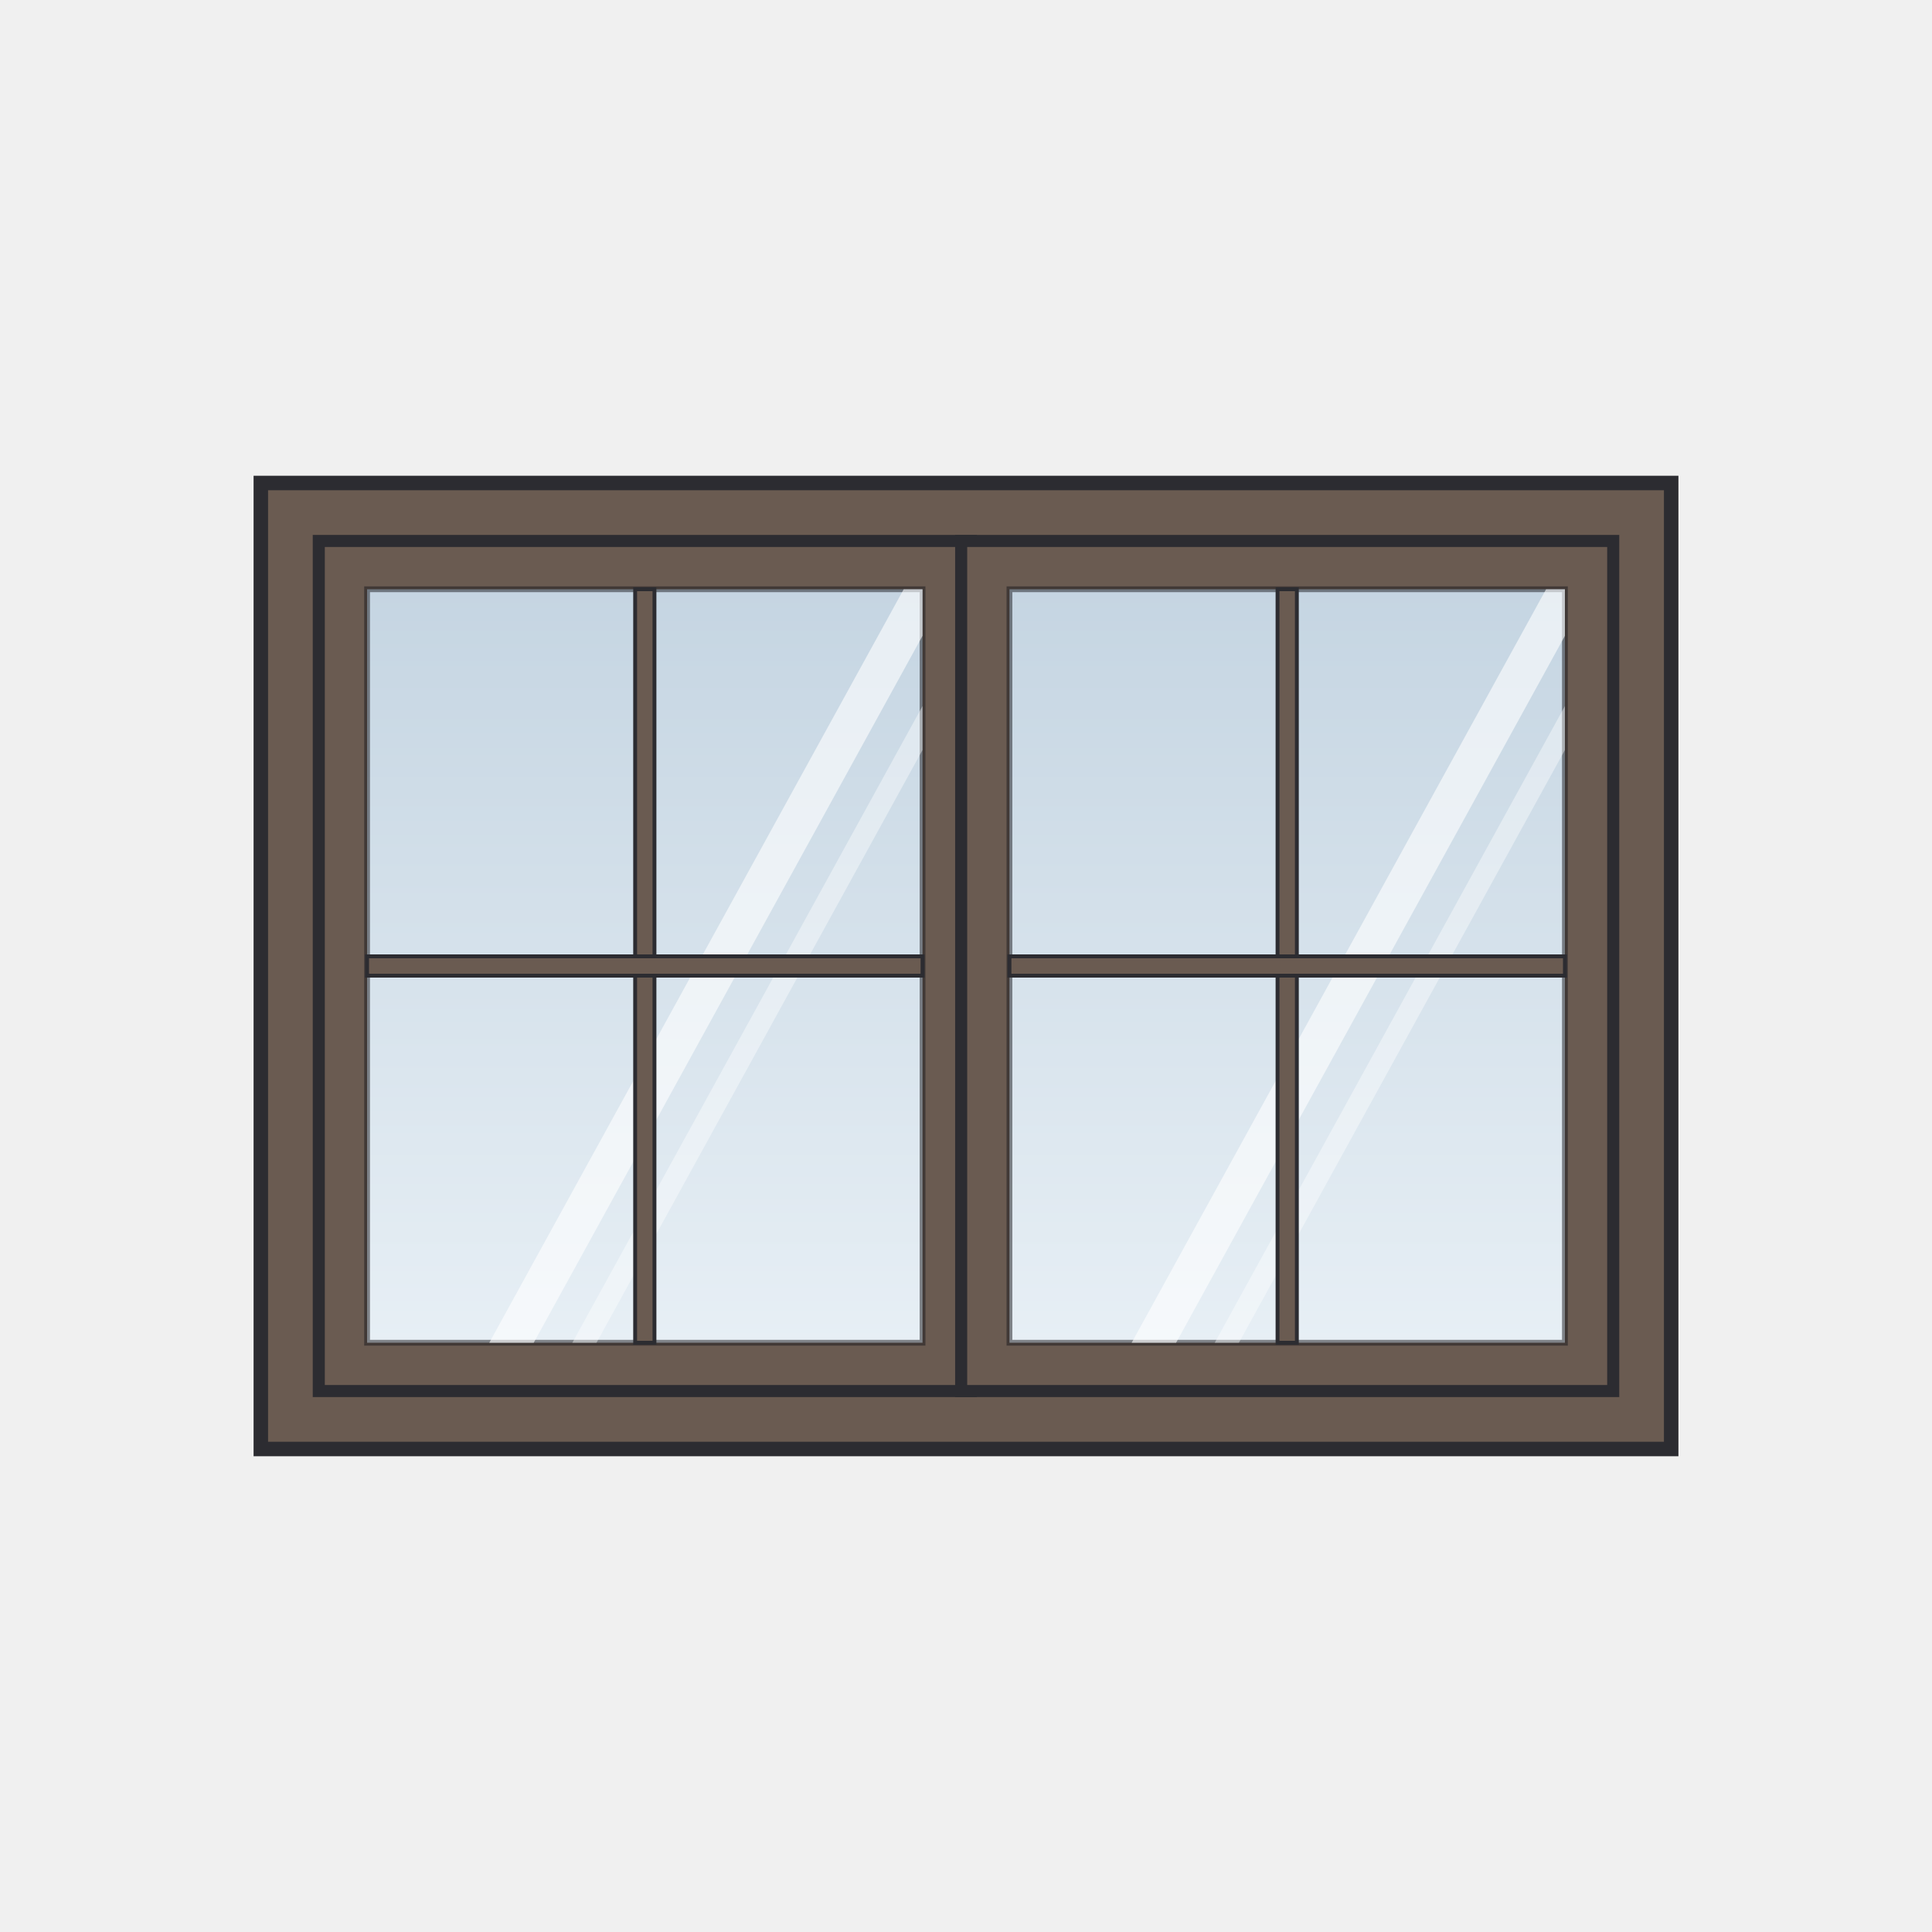
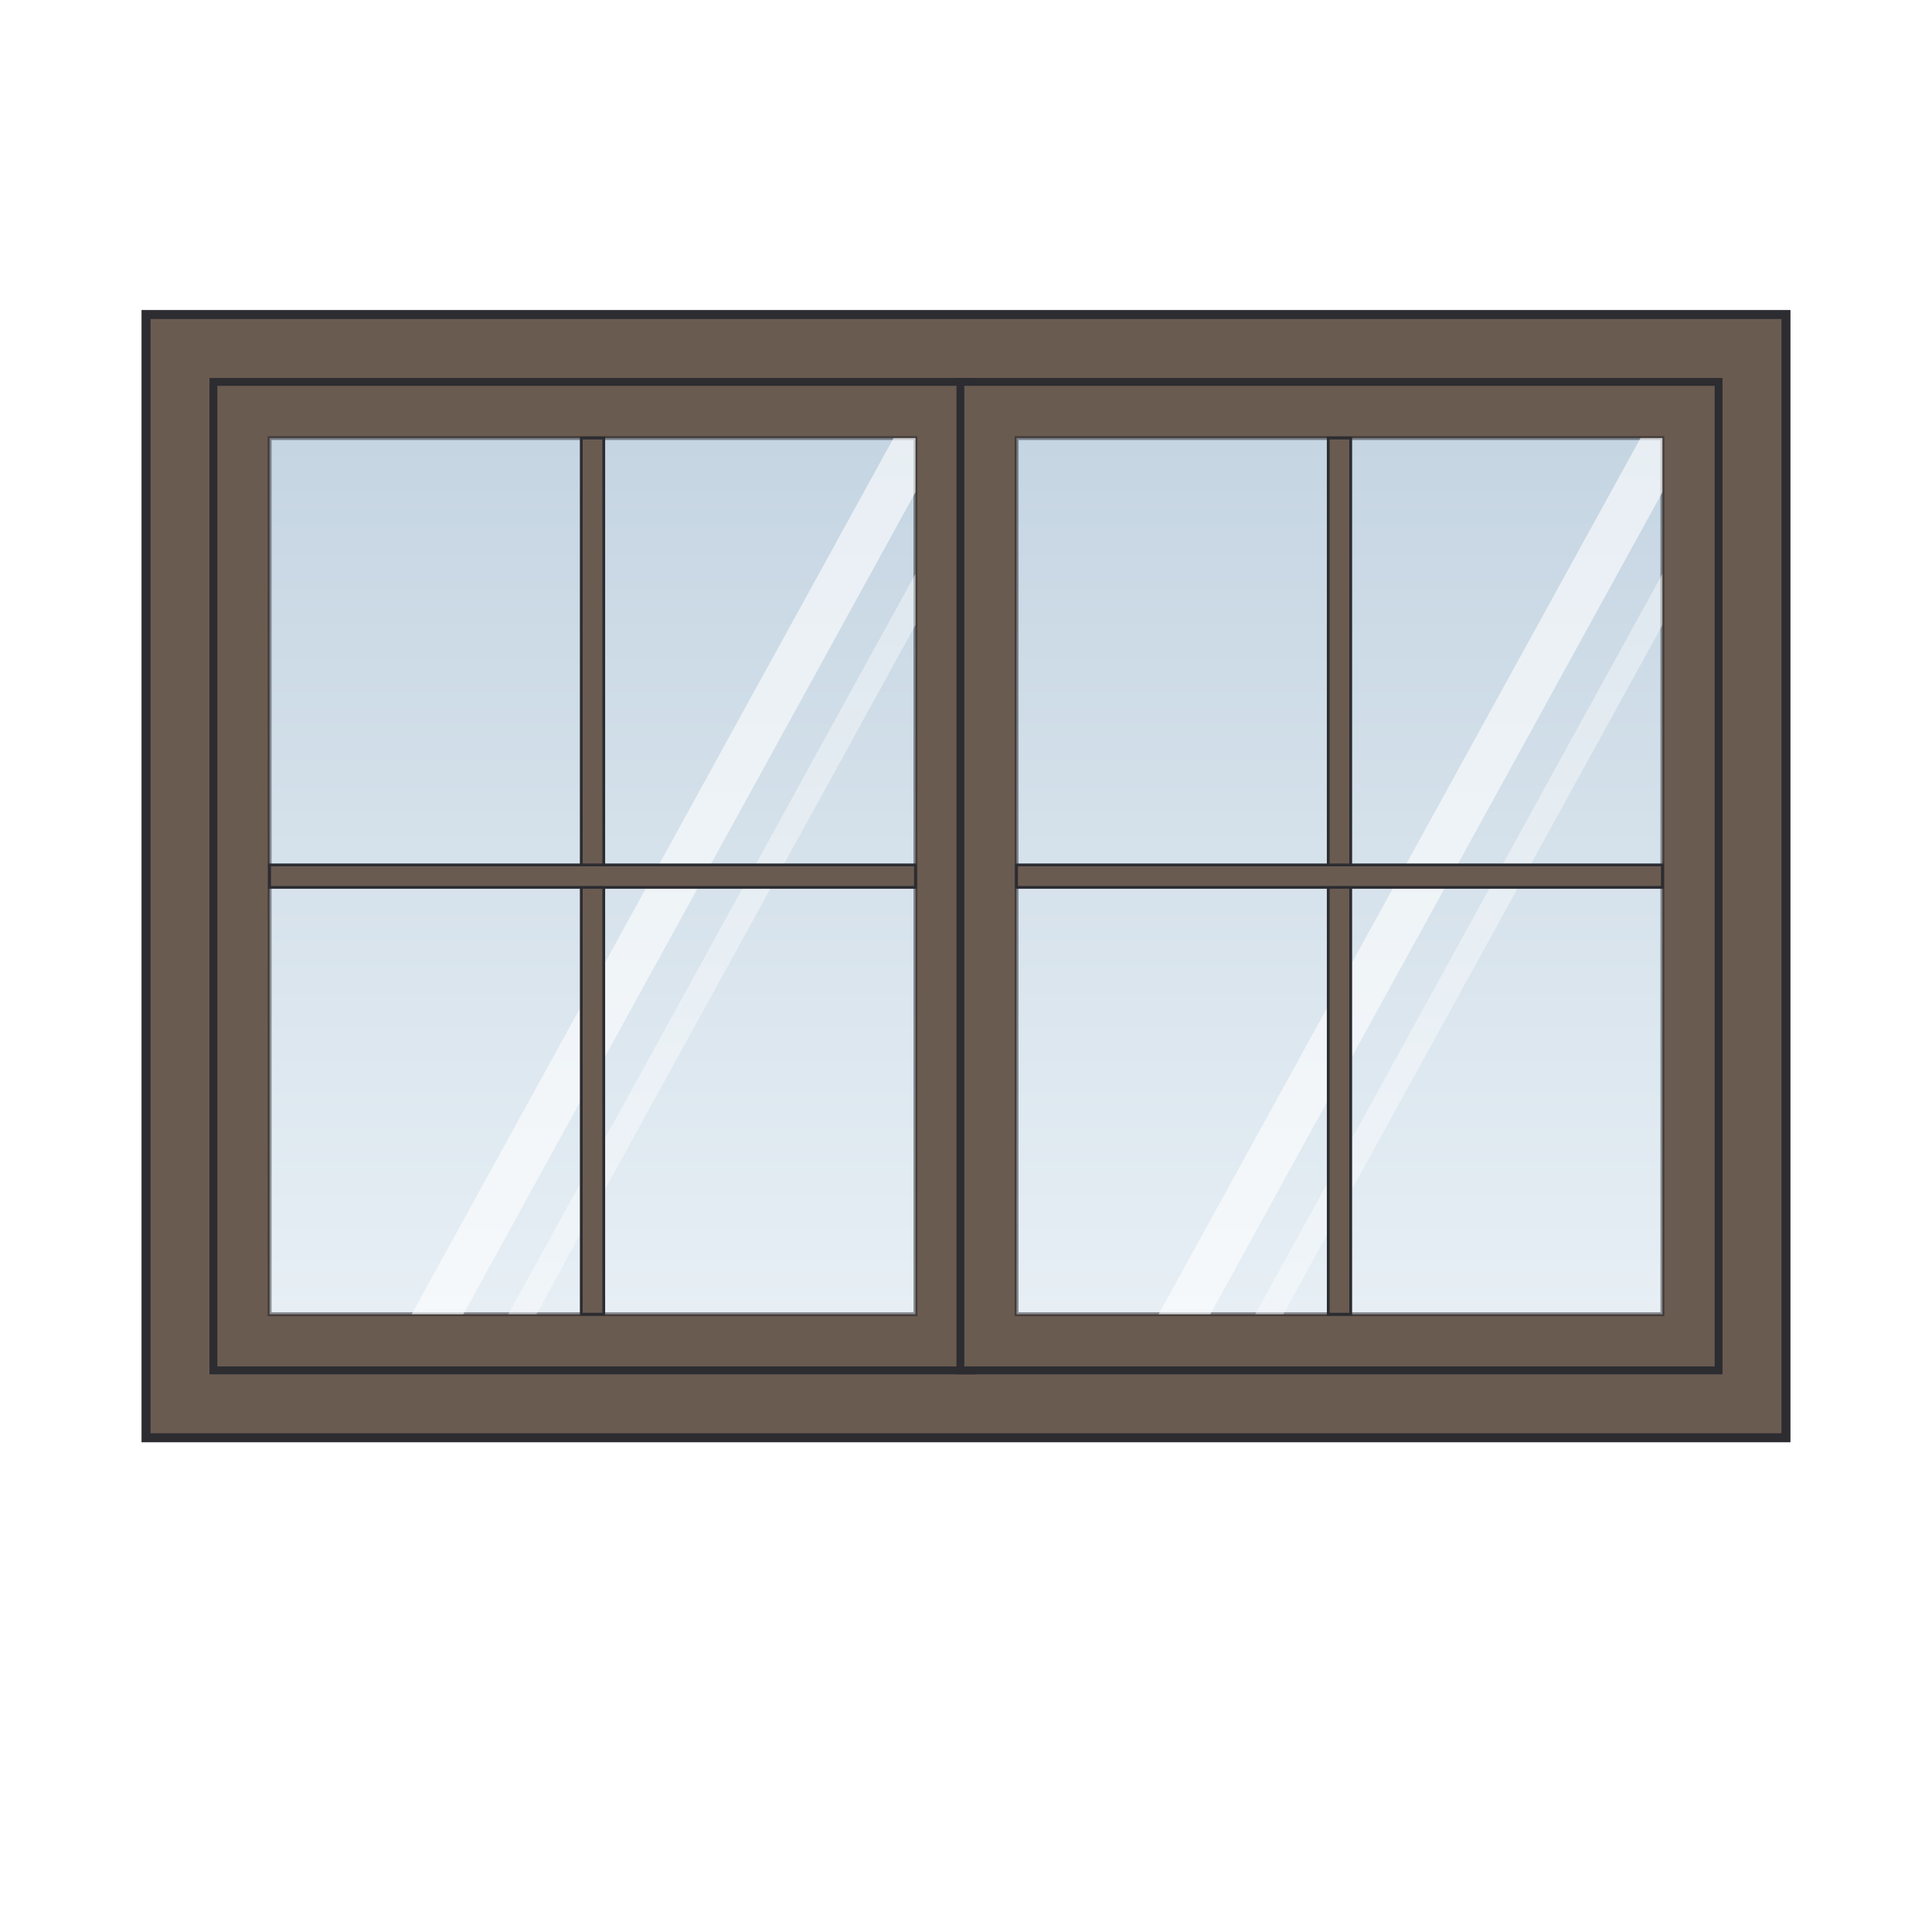
- <svg xmlns="http://www.w3.org/2000/svg" viewBox="0 0 400 400" width="400" height="400" role="img">
+ <svg xmlns="http://www.w3.org/2000/svg" viewBox="28.0 44.0 344.0 344.0" width="600" height="600" role="img">
  <defs>
    <linearGradient id="gl" x1="0" y1="0" x2="0" y2="1">
      <stop offset="0" stop-color="#C5D5E2" />
      <stop offset="1" stop-color="#E7EFF5" />
    </linearGradient>
    <pattern id="mesh" width="4" height="4" patternUnits="userSpaceOnUse">
      <rect width="4" height="4" fill="#B9C2CA" />
      <path d="M0 .5H4M.5 0V4" stroke="#19191D" stroke-opacity=".12" stroke-width="1" />
    </pattern>
    <pattern id="pine" width="14" height="14" patternUnits="userSpaceOnUse">
      <rect width="14" height="14" fill="#DFC195" />
      <path d="M3 0V14M9.5 0V14" stroke="#8C6030" stroke-opacity=".13" stroke-width="1" />
      <path d="M6 0V14" stroke="#FFFFFF" stroke-opacity=".12" stroke-width="1.4" />
    </pattern>
    <linearGradient id="shine" x1="0" y1="0" x2="1" y2="0">
      <stop offset="0" stop-color="#fff" stop-opacity="0" />
      <stop offset=".5" stop-color="#fff" stop-opacity=".75" />
      <stop offset="1" stop-color="#fff" stop-opacity="0" />
    </linearGradient>
  </defs>
-   <rect x="54.0" y="100.0" width="292.0" height="200.0" fill="#6A5B51" stroke="#2C2C31" stroke-width="3" />
-   <rect x="66.0" y="112.0" width="268.0" height="176.0" fill="url(#mesh)" stroke="#19191D" stroke-width="1" stroke-opacity=".35" />
-   <rect x="66.0" y="112.0" width="135.0" height="176.0" fill="#6A5B51" stroke="#2C2C31" stroke-width="2.5" />
+   <rect x="-400" y="-400" width="1200" height="1200" fill="#FFFFFF" />
+   <rect x="54.0" y="100.0" width="292.0" height="200.0" fill="#6A5B51" stroke="#2C2C31" stroke-width="1.6" />
+   <rect x="66.0" y="112.0" width="268.0" height="176.0" fill="url(#mesh)" stroke="#19191D" stroke-width="0.6" stroke-opacity=".3" />
+   <rect x="66.0" y="112.0" width="135.0" height="176.0" fill="#6A5B51" stroke="#2C2C31" stroke-width="1.4" />
  <clipPath id="c161">
    <rect x="76.0" y="122.0" width="115.0" height="156.0" />
  </clipPath>
-   <rect x="76.0" y="122.0" width="115.0" height="156.0" fill="url(#gl)" stroke="#19191D" stroke-width="1.2" stroke-opacity=".5" />
+   <rect x="76.0" y="122.0" width="115.0" height="156.0" fill="url(#gl)" stroke="#19191D" stroke-width="0.7" stroke-opacity=".45" />
  <g clip-path="url(#c161)">
    <polygon points="101.3,278.0 110.5,278.0 196.3,122.0 187.1,122.0" fill="#fff" fill-opacity=".6" />
    <polygon points="118.5,278.0 123.5,278.0 209.3,122.0 204.3,122.0" fill="#fff" fill-opacity=".4" />
  </g>
-   <rect x="131.5" y="122.0" width="4.0" height="156.0" fill="#6A5B51" stroke="#2C2C31" stroke-width="0.8" />
-   <rect x="76.0" y="198.0" width="115.0" height="4.0" fill="#6A5B51" stroke="#2C2C31" stroke-width="0.8" />
-   <rect x="199.0" y="112.0" width="135.0" height="176.0" fill="#6A5B51" stroke="#2C2C31" stroke-width="2.5" />
+   <rect x="131.5" y="122.0" width="4.0" height="156.0" fill="#6A5B51" stroke="#2C2C31" stroke-width="0.5" />
+   <rect x="76.0" y="198.0" width="115.0" height="4.0" fill="#6A5B51" stroke="#2C2C31" stroke-width="0.5" />
+   <rect x="199.0" y="112.0" width="135.0" height="176.0" fill="#6A5B51" stroke="#2C2C31" stroke-width="1.4" />
  <clipPath id="c162">
    <rect x="209.0" y="122.0" width="115.0" height="156.0" />
  </clipPath>
-   <rect x="209.0" y="122.0" width="115.0" height="156.0" fill="url(#gl)" stroke="#19191D" stroke-width="1.2" stroke-opacity=".5" />
+   <rect x="209.0" y="122.0" width="115.0" height="156.0" fill="url(#gl)" stroke="#19191D" stroke-width="0.7" stroke-opacity=".45" />
  <g clip-path="url(#c162)">
    <polygon points="234.3,278.0 243.5,278.0 329.3,122.0 320.1,122.0" fill="#fff" fill-opacity=".6" />
    <polygon points="251.5,278.0 256.5,278.0 342.3,122.0 337.3,122.0" fill="#fff" fill-opacity=".4" />
  </g>
-   <rect x="264.5" y="122.0" width="4.0" height="156.0" fill="#6A5B51" stroke="#2C2C31" stroke-width="0.8" />
-   <rect x="209.0" y="198.0" width="115.0" height="4.0" fill="#6A5B51" stroke="#2C2C31" stroke-width="0.8" />
+   <rect x="264.5" y="122.0" width="4.0" height="156.0" fill="#6A5B51" stroke="#2C2C31" stroke-width="0.5" />
+   <rect x="209.0" y="198.0" width="115.0" height="4.0" fill="#6A5B51" stroke="#2C2C31" stroke-width="0.5" />
</svg>
